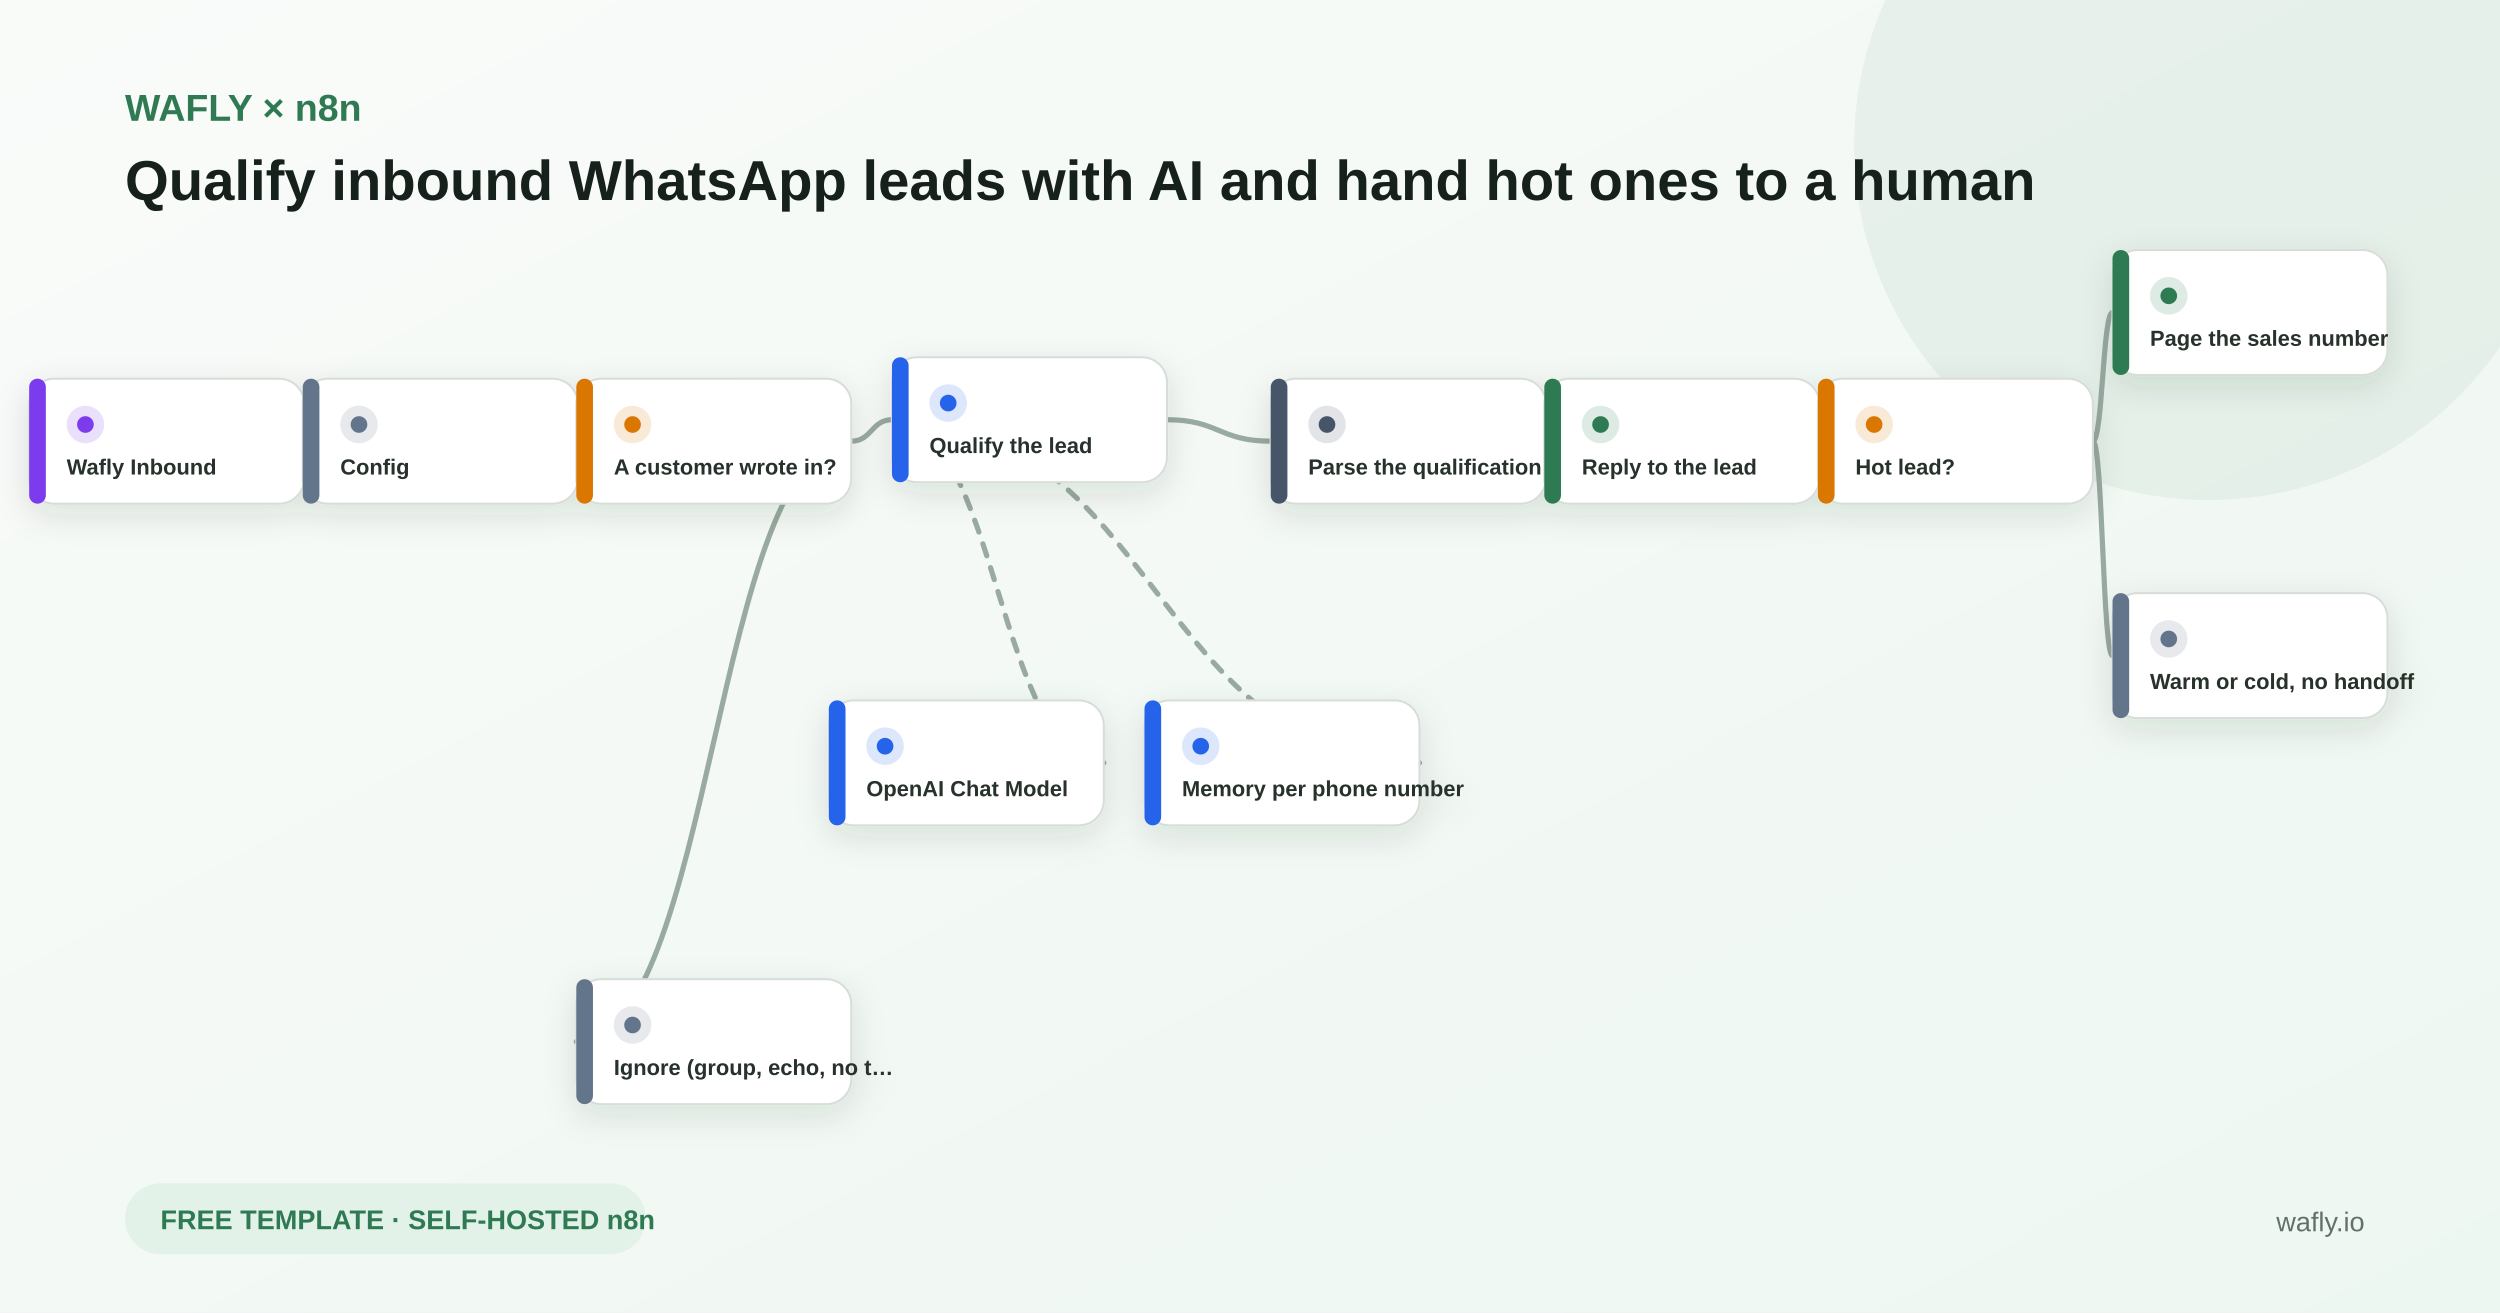
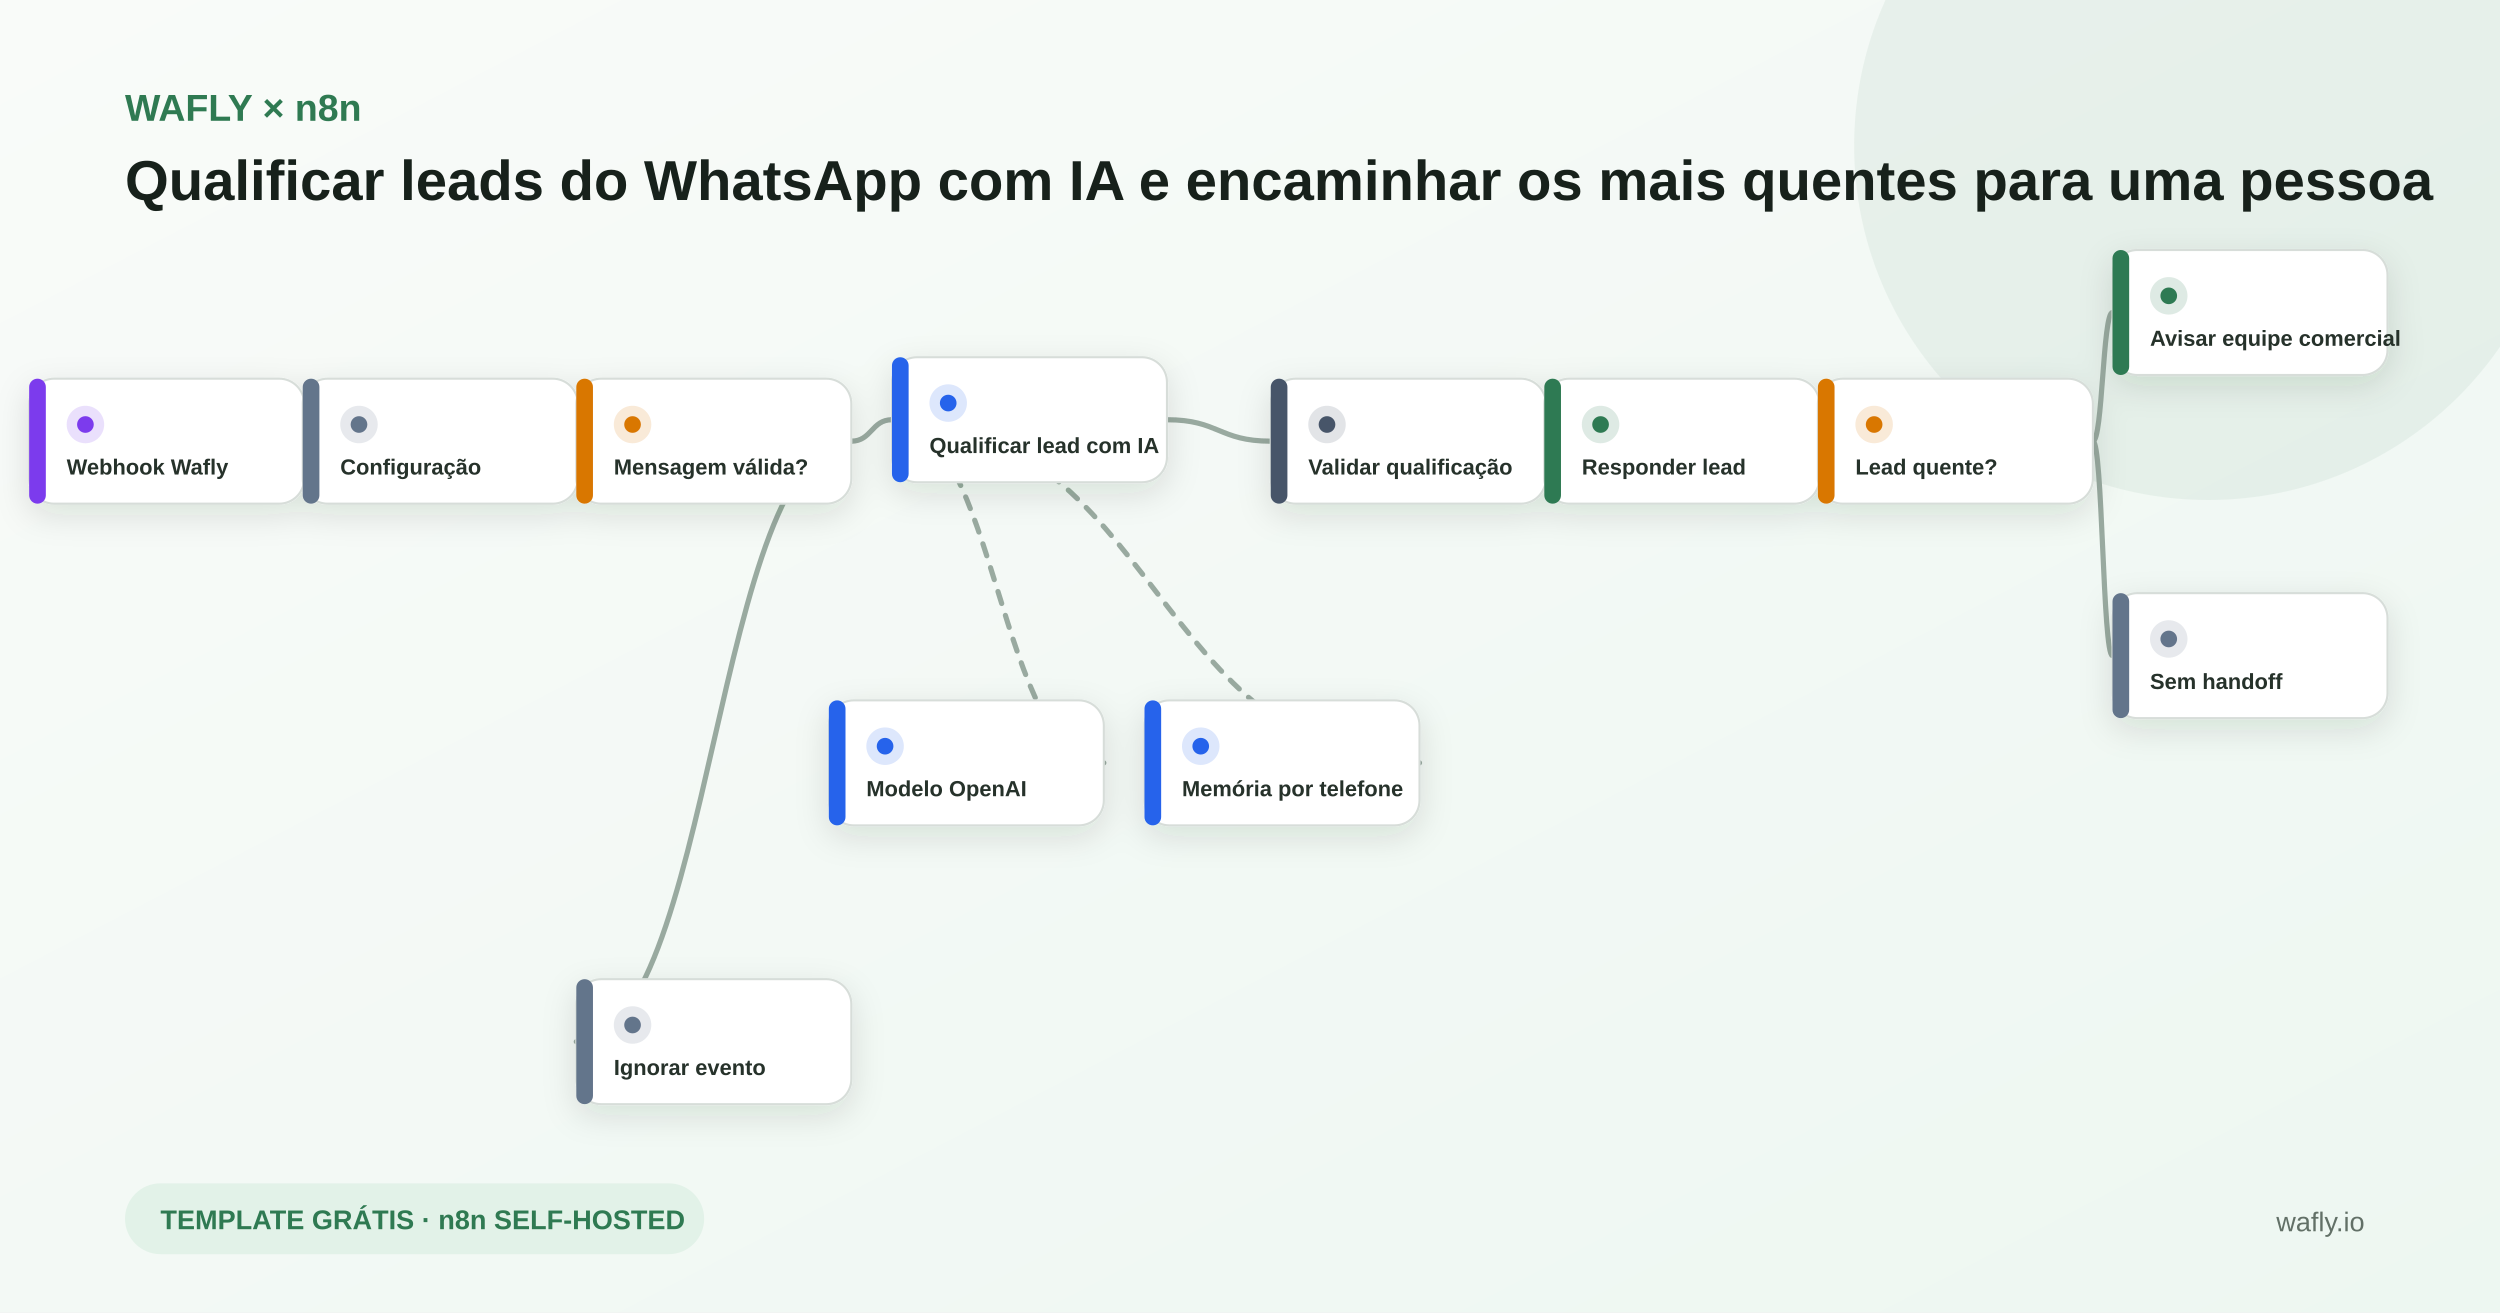
<svg xmlns="http://www.w3.org/2000/svg" width="1200" height="630" viewBox="0 0 1200 630">
  <defs>
    <linearGradient id="bg" x1="0" y1="0" x2="1" y2="1">
      <stop stop-color="#f9fbf9" />
      <stop offset="1" stop-color="#edf7f1" />
    </linearGradient>
    <filter id="shadow">
      <feDropShadow dx="0" dy="5" stdDeviation="8" flood-color="#163c28" flood-opacity=".12" />
    </filter>
  </defs>
  <rect width="1200" height="630" fill="url(#bg)" />
  <circle cx="1060" cy="70" r="170" fill="#2f7a52" opacity=".07" />
  <text x="60" y="58" font-family="Arial, sans-serif" font-size="18" font-weight="800" fill="#2f7a52">WAFLY × n8n</text>
-   <text x="60" y="96" font-family="Arial, sans-serif" font-size="27" font-weight="750" fill="#17211b">Qualify inbound WhatsApp leads with AI and hand hot ones to a human</text>
+   <text x="60" y="96" font-family="Arial, sans-serif" font-size="27" font-weight="750" fill="#17211b">Qualificar leads do WhatsApp com IA e encaminhar os mais quentes para uma pessoa</text>
  <g fill="none" stroke="#99aaa0" stroke-width="2.5" stroke-linecap="round">
    <path d="M146,211.765 C145.657,211.765 145.657,211.765 145.313,211.765" />
    <path d="M277.313,211.765 C276.97,211.765 276.97,211.765 276.626,211.765" />
    <path d="M408.626,211.765 C418.384,211.765 418.384,201.471 428.141,201.471" />
    <path d="M408.626,211.765 C342.626,211.765 342.626,500 276.626,500" />
    <path stroke-dasharray="6 6" d="M529.838,366.176 C478.99,366.176 478.99,201.471 428.141,201.471" />
    <path stroke-dasharray="6 6" d="M681.354,366.176 C554.747,366.176 554.747,201.471 428.141,201.471" />
    <path d="M560.141,201.471 C585.051,201.471 585.051,211.765 609.96,211.765" />
    <path d="M741.96,211.765 C741.616,211.765 741.616,211.765 741.273,211.765" />
    <path d="M873.273,211.765 C872.929,211.765 872.929,211.765 872.586,211.765" />
    <path d="M1004.586,211.765 C1009.293,211.765 1009.293,150 1014,150" />
    <path d="M1004.586,211.765 C1009.293,211.765 1009.293,314.706 1014,314.706" />
  </g>
  <g filter="url(#shadow)" font-family="Arial, sans-serif">
    <g transform="translate(14 181.7647)">
      <rect width="132" height="60" rx="12" fill="#fff" stroke="#d7ddd9" />
      <rect width="8" height="60" rx="4" fill="#7c3aed" />
      <circle cx="27" cy="22" r="9" fill="#7c3aed" opacity=".16" />
      <circle cx="27" cy="22" r="4" fill="#7c3aed" />
-       <text x="18" y="46" font-size="10.5" font-weight="650" fill="#26312b">Wafly Inbound</text>
+       <text x="18" y="46" font-size="10.5" font-weight="650" fill="#26312b">Webhook Wafly</text>
    </g>
    <g transform="translate(145.3131 181.7647)">
      <rect width="132" height="60" rx="12" fill="#fff" stroke="#d7ddd9" />
      <rect width="8" height="60" rx="4" fill="#64748b" />
      <circle cx="27" cy="22" r="9" fill="#64748b" opacity=".16" />
      <circle cx="27" cy="22" r="4" fill="#64748b" />
-       <text x="18" y="46" font-size="10.5" font-weight="650" fill="#26312b">Config</text>
+       <text x="18" y="46" font-size="10.5" font-weight="650" fill="#26312b">Configuração</text>
    </g>
    <g transform="translate(276.6263 181.7647)">
      <rect width="132" height="60" rx="12" fill="#fff" stroke="#d7ddd9" />
      <rect width="8" height="60" rx="4" fill="#d97706" />
      <circle cx="27" cy="22" r="9" fill="#d97706" opacity=".16" />
      <circle cx="27" cy="22" r="4" fill="#d97706" />
-       <text x="18" y="46" font-size="10.5" font-weight="650" fill="#26312b">A customer wrote in?</text>
+       <text x="18" y="46" font-size="10.5" font-weight="650" fill="#26312b">Mensagem válida?</text>
    </g>
    <g transform="translate(428.1414 171.4706)">
      <rect width="132" height="60" rx="12" fill="#fff" stroke="#d7ddd9" />
      <rect width="8" height="60" rx="4" fill="#2563eb" />
      <circle cx="27" cy="22" r="9" fill="#2563eb" opacity=".16" />
      <circle cx="27" cy="22" r="4" fill="#2563eb" />
-       <text x="18" y="46" font-size="10.5" font-weight="650" fill="#26312b">Qualify the lead</text>
+       <text x="18" y="46" font-size="10.5" font-weight="650" fill="#26312b">Qualificar lead com IA</text>
    </g>
    <g transform="translate(397.8384 336.1765)">
      <rect width="132" height="60" rx="12" fill="#fff" stroke="#d7ddd9" />
      <rect width="8" height="60" rx="4" fill="#2563eb" />
      <circle cx="27" cy="22" r="9" fill="#2563eb" opacity=".16" />
      <circle cx="27" cy="22" r="4" fill="#2563eb" />
-       <text x="18" y="46" font-size="10.5" font-weight="650" fill="#26312b">OpenAI Chat Model</text>
+       <text x="18" y="46" font-size="10.5" font-weight="650" fill="#26312b">Modelo OpenAI</text>
    </g>
    <g transform="translate(549.3535 336.1765)">
      <rect width="132" height="60" rx="12" fill="#fff" stroke="#d7ddd9" />
      <rect width="8" height="60" rx="4" fill="#2563eb" />
      <circle cx="27" cy="22" r="9" fill="#2563eb" opacity=".16" />
      <circle cx="27" cy="22" r="4" fill="#2563eb" />
-       <text x="18" y="46" font-size="10.5" font-weight="650" fill="#26312b">Memory per phone number</text>
+       <text x="18" y="46" font-size="10.5" font-weight="650" fill="#26312b">Memória por telefone</text>
    </g>
    <g transform="translate(609.9596 181.7647)">
      <rect width="132" height="60" rx="12" fill="#fff" stroke="#d7ddd9" />
      <rect width="8" height="60" rx="4" fill="#475569" />
      <circle cx="27" cy="22" r="9" fill="#475569" opacity=".16" />
      <circle cx="27" cy="22" r="4" fill="#475569" />
-       <text x="18" y="46" font-size="10.5" font-weight="650" fill="#26312b">Parse the qualification</text>
+       <text x="18" y="46" font-size="10.5" font-weight="650" fill="#26312b">Validar qualificação</text>
    </g>
    <g transform="translate(741.2727 181.7647)">
      <rect width="132" height="60" rx="12" fill="#fff" stroke="#d7ddd9" />
      <rect width="8" height="60" rx="4" fill="#2f7a52" />
      <circle cx="27" cy="22" r="9" fill="#2f7a52" opacity=".16" />
      <circle cx="27" cy="22" r="4" fill="#2f7a52" />
-       <text x="18" y="46" font-size="10.5" font-weight="650" fill="#26312b">Reply to the lead</text>
+       <text x="18" y="46" font-size="10.5" font-weight="650" fill="#26312b">Responder lead</text>
    </g>
    <g transform="translate(872.5859 181.7647)">
      <rect width="132" height="60" rx="12" fill="#fff" stroke="#d7ddd9" />
      <rect width="8" height="60" rx="4" fill="#d97706" />
      <circle cx="27" cy="22" r="9" fill="#d97706" opacity=".16" />
      <circle cx="27" cy="22" r="4" fill="#d97706" />
-       <text x="18" y="46" font-size="10.5" font-weight="650" fill="#26312b">Hot lead?</text>
+       <text x="18" y="46" font-size="10.5" font-weight="650" fill="#26312b">Lead quente?</text>
    </g>
    <g transform="translate(1014 120)">
      <rect width="132" height="60" rx="12" fill="#fff" stroke="#d7ddd9" />
      <rect width="8" height="60" rx="4" fill="#2f7a52" />
      <circle cx="27" cy="22" r="9" fill="#2f7a52" opacity=".16" />
      <circle cx="27" cy="22" r="4" fill="#2f7a52" />
-       <text x="18" y="46" font-size="10.5" font-weight="650" fill="#26312b">Page the sales number</text>
+       <text x="18" y="46" font-size="10.5" font-weight="650" fill="#26312b">Avisar equipe comercial</text>
    </g>
    <g transform="translate(1014 284.7059)">
      <rect width="132" height="60" rx="12" fill="#fff" stroke="#d7ddd9" />
      <rect width="8" height="60" rx="4" fill="#64748b" />
      <circle cx="27" cy="22" r="9" fill="#64748b" opacity=".16" />
      <circle cx="27" cy="22" r="4" fill="#64748b" />
-       <text x="18" y="46" font-size="10.5" font-weight="650" fill="#26312b">Warm or cold, no handoff</text>
+       <text x="18" y="46" font-size="10.5" font-weight="650" fill="#26312b">Sem handoff</text>
    </g>
    <g transform="translate(276.6263 470)">
      <rect width="132" height="60" rx="12" fill="#fff" stroke="#d7ddd9" />
      <rect width="8" height="60" rx="4" fill="#64748b" />
      <circle cx="27" cy="22" r="9" fill="#64748b" opacity=".16" />
      <circle cx="27" cy="22" r="4" fill="#64748b" />
-       <text x="18" y="46" font-size="10.5" font-weight="650" fill="#26312b">Ignore (group, echo, no t…</text>
+       <text x="18" y="46" font-size="10.5" font-weight="650" fill="#26312b">Ignorar evento</text>
    </g>
  </g>
-   <rect x="60" y="568" width="250" height="34" rx="17" fill="#e2f2e8" />
-   <text x="77" y="590" font-family="Arial, sans-serif" font-size="13" font-weight="700" fill="#2f7a52">FREE TEMPLATE · SELF-HOSTED n8n</text>
+   <rect x="60" y="568" width="278" height="34" rx="17" fill="#e2f2e8" />
+   <text x="77" y="590" font-family="Arial, sans-serif" font-size="13" font-weight="700" fill="#2f7a52">TEMPLATE GRÁTIS · n8n SELF-HOSTED</text>
  <text x="1135" y="591" text-anchor="end" font-family="Arial, sans-serif" font-size="13" fill="#627067">wafly.io</text>
</svg>
